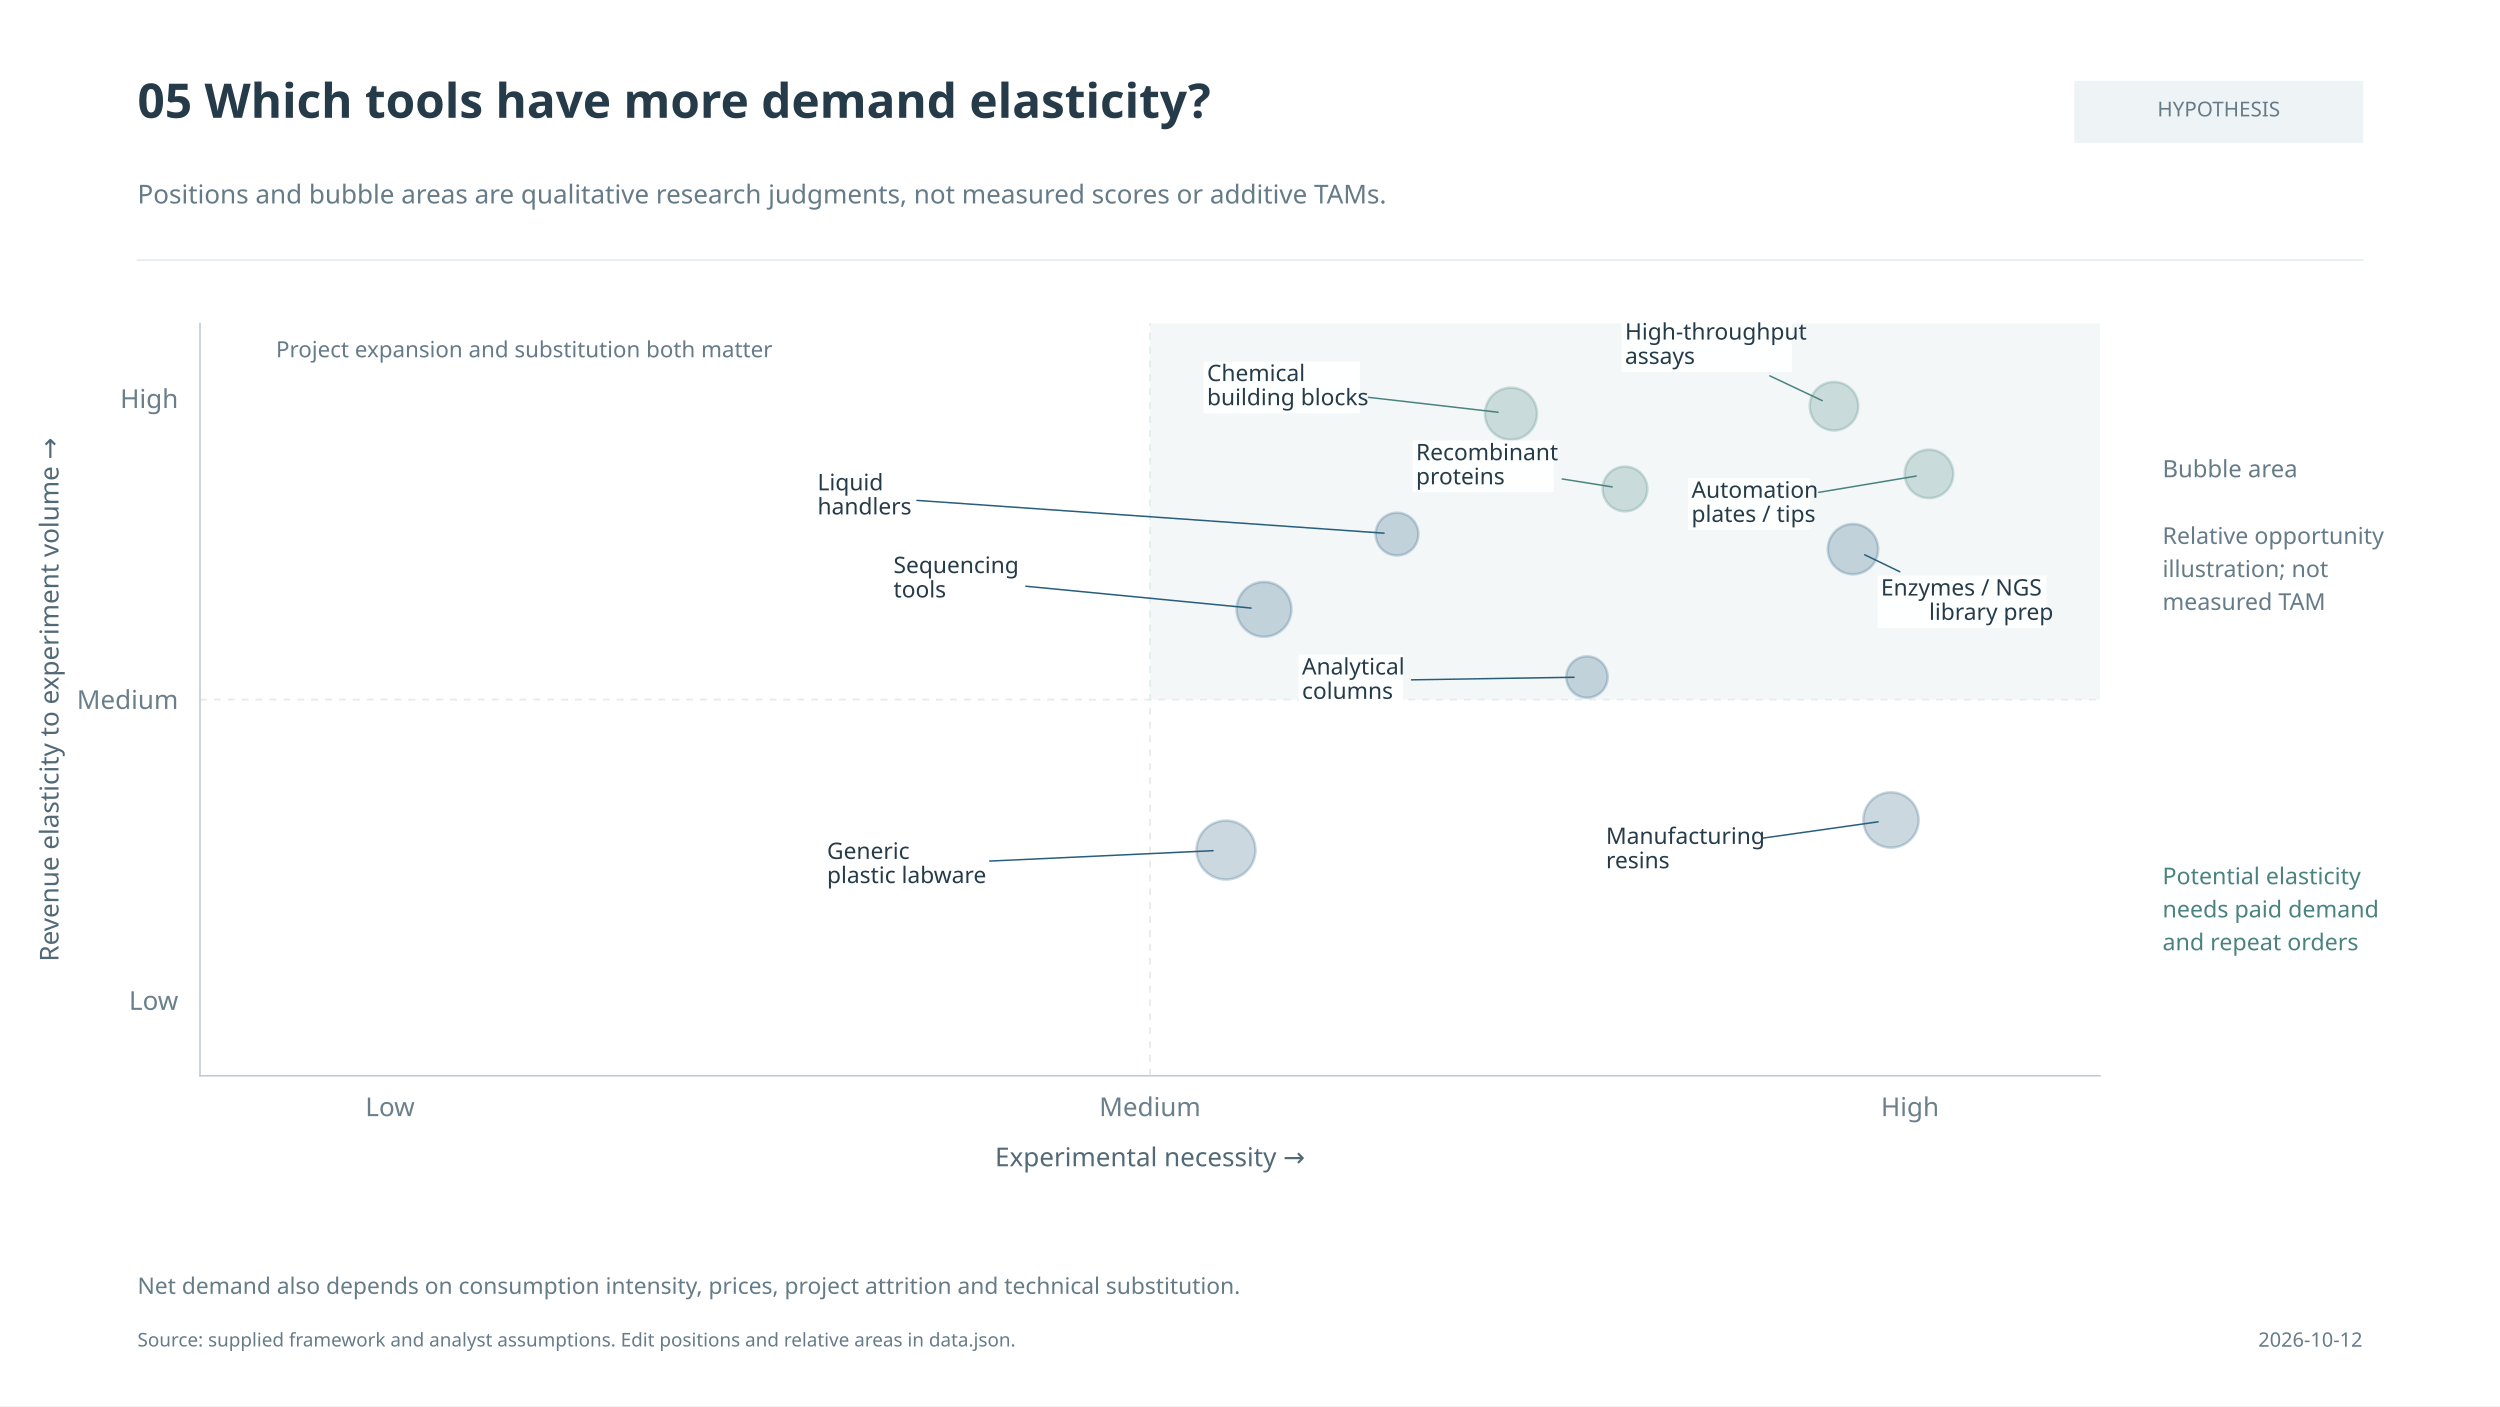
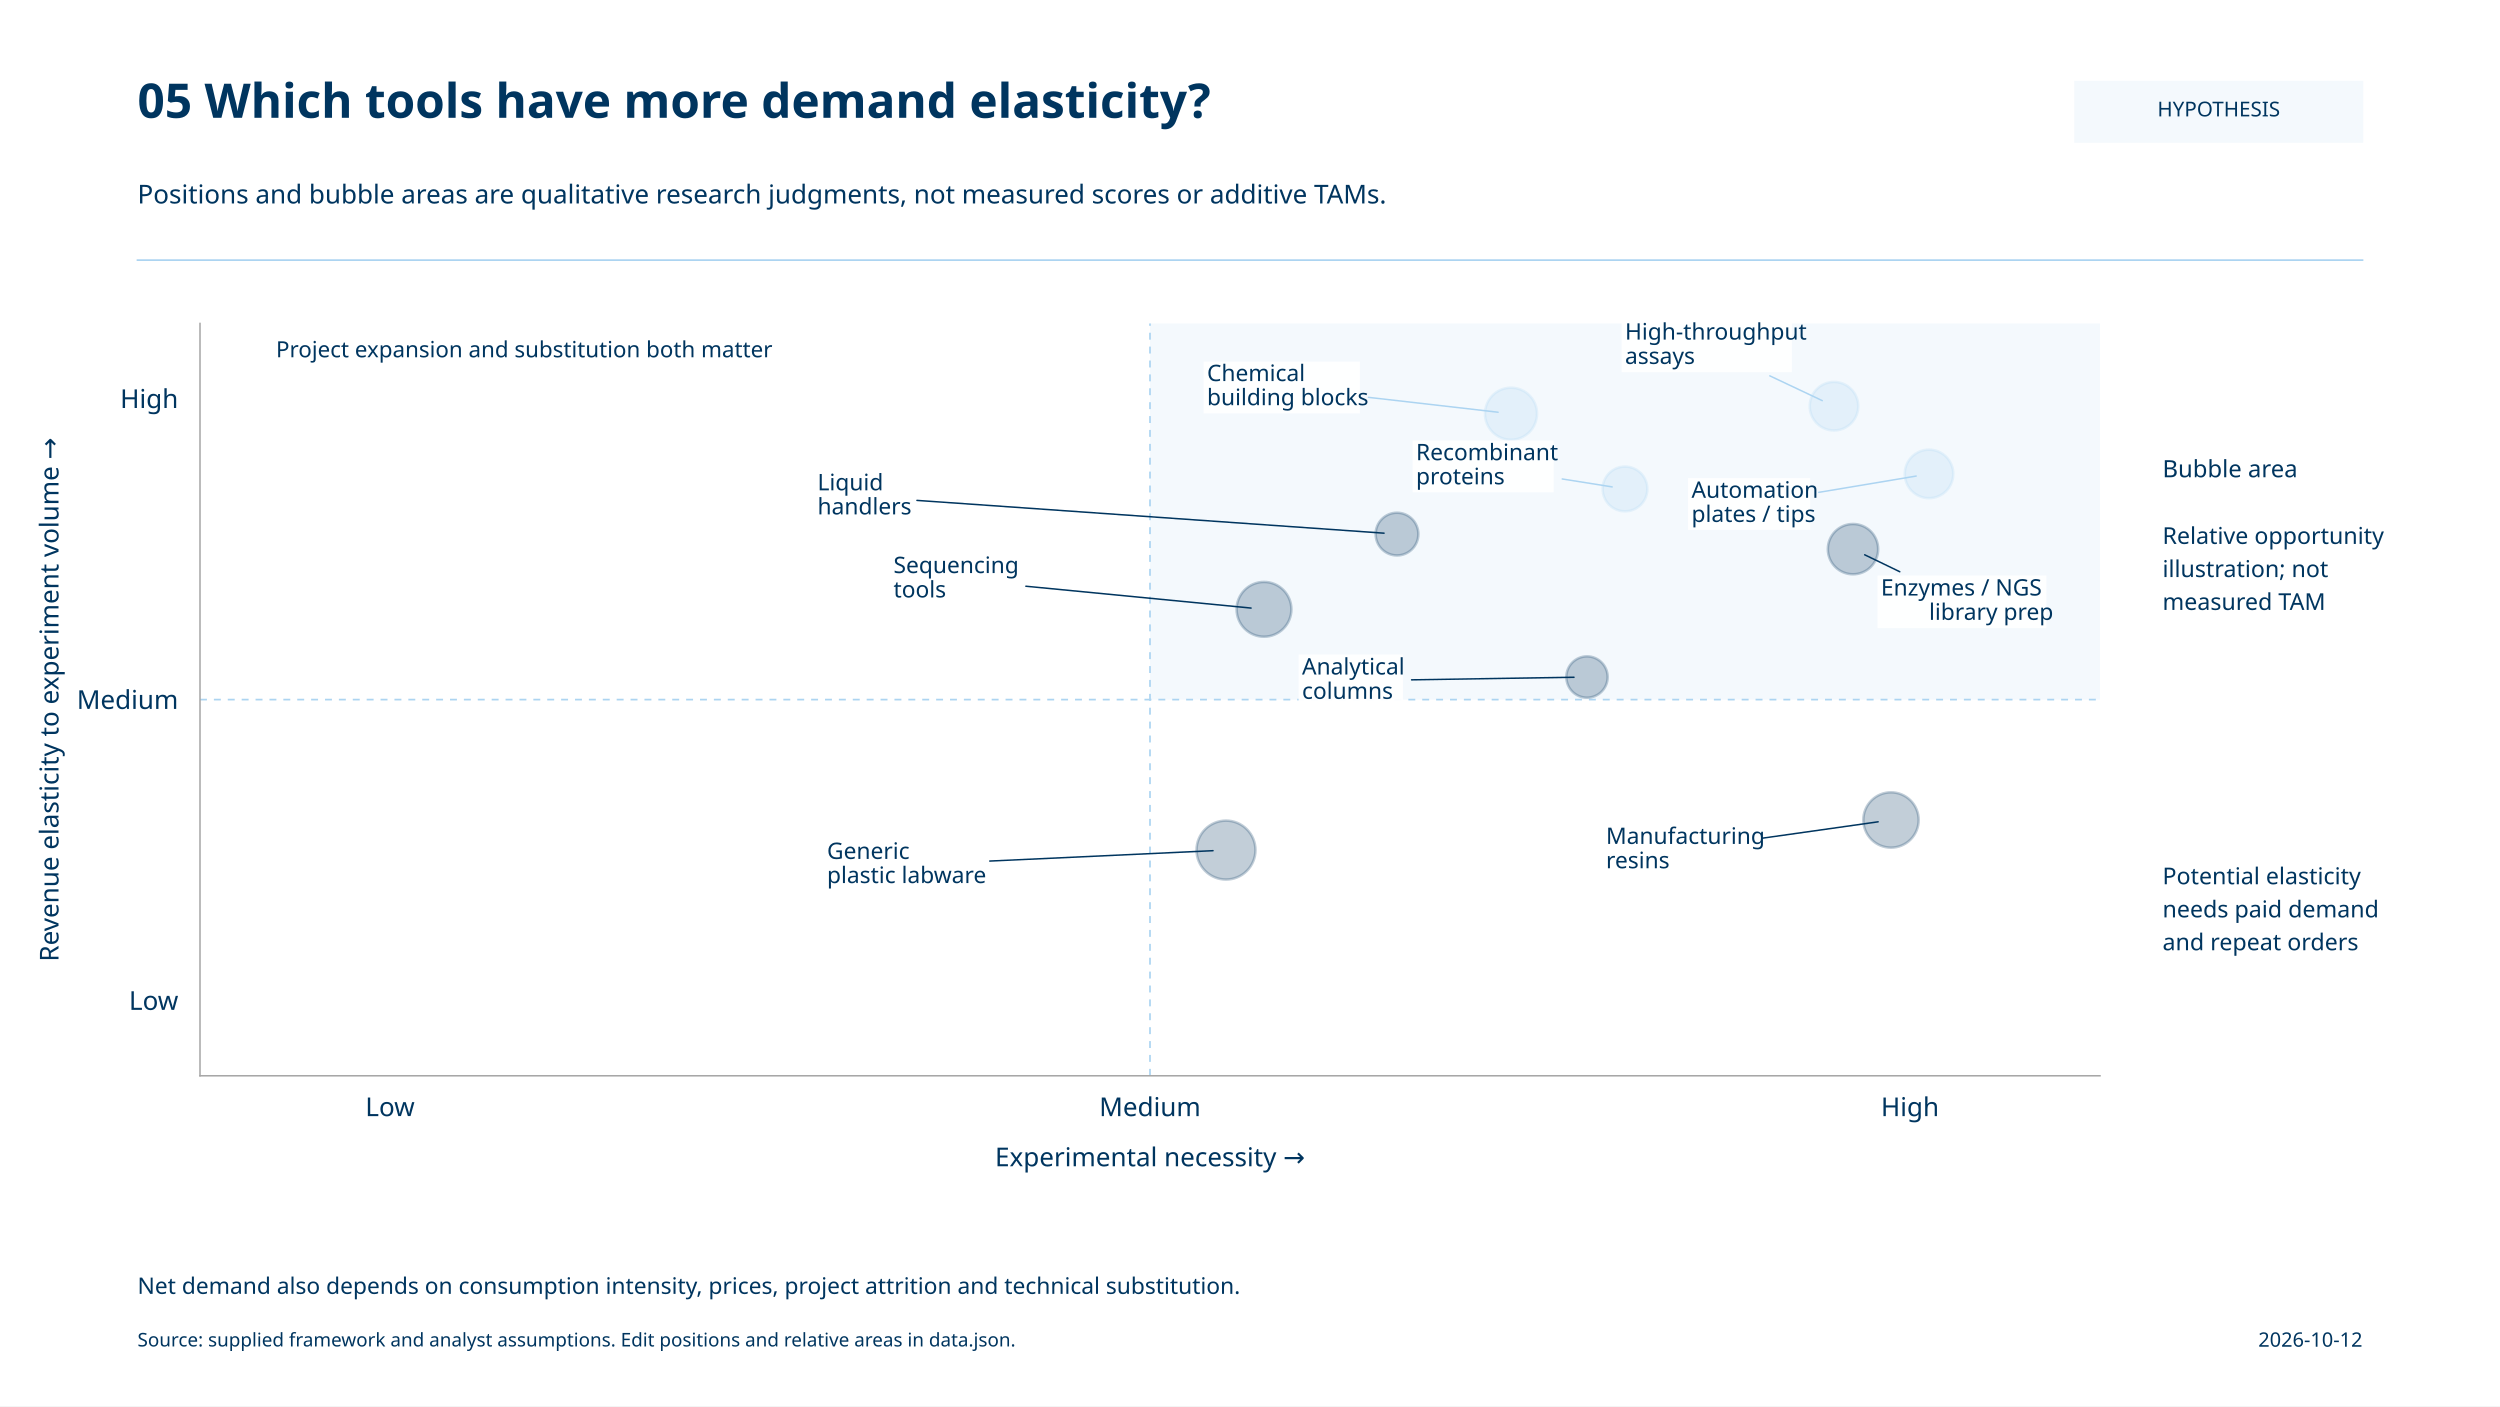
<svg xmlns="http://www.w3.org/2000/svg" xmlns:xlink="http://www.w3.org/1999/xlink" width="1152pt" height="648pt" viewBox="0 0 1152 648" version="1.1">
  <defs>
    <style type="text/css">*{stroke-linejoin: round; stroke-linecap: butt}</style>
  </defs>
  <g id="figure_1">
    <g id="patch_1">
      <path d="M 0 648  L 1152 648  L 1152 0  L 0 0  z " style="fill: #ffffff" />
    </g>
    <g id="patch_2">
-       <path d="M 956.16 65.448  L 1088.64 65.448  L 1088.64 37.584  L 956.16 37.584  z " style="fill: #eef3f5; stroke: #eef3f5; stroke-width: 0.7; stroke-linejoin: miter" />
+       <path d="M 956.16 65.448  L 1088.64 65.448  L 1088.64 37.584  L 956.16 37.584  z " style="fill: #F4F9FD; stroke: #F4F9FD; stroke-width: 0.7; stroke-linejoin: miter" />
    </g>
    <g id="axes_1">
      <g id="patch_3">
        <path d="M 92.16 495.72  L 967.68 495.72  L 967.68 149.04  L 92.16 149.04  z " style="fill: #ffffff" />
      </g>
      <g id="patch_4">
-         <path d="M 529.92 322.38  L 967.68 322.38  L 967.68 149.04  L 529.92 149.04  z " clip-path="url(#p7e44cdf704)" style="fill: #f3f7f8" />
+         <path d="M 529.92 322.38  L 967.68 322.38  L 967.68 149.04  L 529.92 149.04  z " clip-path="url(#p7e44cdf704)" style="fill: #F4F9FD" />
      </g>
      <g id="matplotlib.axis_1">
        <g id="xtick_1">
          <g id="line2d_1" />
          <g id="text_1">
-             <text style="font-size: 12px; font-family: 'Arial Unicode MS'; text-anchor: middle; fill: #6a7f8b" x="179.712" y="514.309" transform="rotate(-0 179.712 514.3094)">Low</text>
+             <text style="font-size: 12px; font-family: 'Arial Unicode MS'; text-anchor: middle; fill: #00355F" x="179.712" y="514.309" transform="rotate(-0 179.712 514.3094)">Low</text>
          </g>
        </g>
        <g id="xtick_2">
          <g id="line2d_2" />
          <g id="text_2">
-             <text style="font-size: 12px; font-family: 'Arial Unicode MS'; text-anchor: middle; fill: #6a7f8b" x="529.92" y="514.309" transform="rotate(-0 529.92 514.3094)">Medium</text>
+             <text style="font-size: 12px; font-family: 'Arial Unicode MS'; text-anchor: middle; fill: #00355F" x="529.92" y="514.309" transform="rotate(-0 529.92 514.3094)">Medium</text>
          </g>
        </g>
        <g id="xtick_3">
          <g id="line2d_3" />
          <g id="text_3">
-             <text style="font-size: 12px; font-family: 'Arial Unicode MS'; text-anchor: middle; fill: #6a7f8b" x="880.128" y="514.309" transform="rotate(-0 880.128 514.3094)">High</text>
+             <text style="font-size: 12px; font-family: 'Arial Unicode MS'; text-anchor: middle; fill: #00355F" x="880.128" y="514.309" transform="rotate(-0 880.128 514.3094)">High</text>
          </g>
        </g>
        <g id="text_4">
-           <text style="font-size: 12px; font-family: 'Arial Unicode MS'; text-anchor: middle; fill: #526977" x="529.92" y="537.419" transform="rotate(-0 529.92 537.4188)">Experimental necessity →</text>
+           <text style="font-size: 12px; font-family: 'Arial Unicode MS'; text-anchor: middle; fill: #00355F" x="529.92" y="537.419" transform="rotate(-0 529.92 537.4188)">Experimental necessity →</text>
        </g>
      </g>
      <g id="matplotlib.axis_2">
        <g id="ytick_1">
          <g id="line2d_4" />
          <g id="text_5">
-             <text style="font-size: 12px; font-family: 'Arial Unicode MS'; text-anchor: end; fill: #6a7f8b" x="82.16" y="465.347" transform="rotate(-0 82.16 465.3467)">Low</text>
+             <text style="font-size: 12px; font-family: 'Arial Unicode MS'; text-anchor: end; fill: #00355F" x="82.16" y="465.347" transform="rotate(-0 82.16 465.3467)">Low</text>
          </g>
        </g>
        <g id="ytick_2">
          <g id="line2d_5" />
          <g id="text_6">
-             <text style="font-size: 12px; font-family: 'Arial Unicode MS'; text-anchor: end; fill: #6a7f8b" x="82.16" y="326.675" transform="rotate(-0 82.16 326.6747)">Medium</text>
+             <text style="font-size: 12px; font-family: 'Arial Unicode MS'; text-anchor: end; fill: #00355F" x="82.16" y="326.675" transform="rotate(-0 82.16 326.6747)">Medium</text>
          </g>
        </g>
        <g id="ytick_3">
          <g id="line2d_6" />
          <g id="text_7">
-             <text style="font-size: 12px; font-family: 'Arial Unicode MS'; text-anchor: end; fill: #6a7f8b" x="82.16" y="188.003" transform="rotate(-0 82.16 188.0027)">High</text>
+             <text style="font-size: 12px; font-family: 'Arial Unicode MS'; text-anchor: end; fill: #00355F" x="82.16" y="188.003" transform="rotate(-0 82.16 188.0027)">High</text>
          </g>
        </g>
        <g id="text_8">
-           <text style="font-size: 12px; font-family: 'Arial Unicode MS'; text-anchor: middle; fill: #526977" x="26.963" y="322.38" transform="rotate(-90 26.96313 322.38)">Revenue elasticity to experiment volume →</text>
+           <text style="font-size: 12px; font-family: 'Arial Unicode MS'; text-anchor: middle; fill: #00355F" x="26.963" y="322.38" transform="rotate(-90 26.96313 322.38)">Revenue elasticity to experiment volume →</text>
        </g>
      </g>
      <g id="line2d_7">
-         <path d="M 529.92 495.72  L 529.92 149.04  " clip-path="url(#p7e44cdf704)" style="fill: none; stroke-dasharray: 3.2,3.2; stroke-dashoffset: 0; stroke: #e3ebee; stroke-width: 0.8" />
+         <path d="M 529.92 495.72  L 529.92 149.04  " clip-path="url(#p7e44cdf704)" style="fill: none; stroke-dasharray: 3.2,3.2; stroke-dashoffset: 0; stroke: #ACD4F1; stroke-width: 0.8" />
      </g>
      <g id="line2d_8">
-         <path d="M 92.16 322.38  L 967.68 322.38  " clip-path="url(#p7e44cdf704)" style="fill: none; stroke-dasharray: 3.2,3.2; stroke-dashoffset: 0; stroke: #e3ebee; stroke-width: 0.8" />
+         <path d="M 92.16 322.38  L 967.68 322.38  " clip-path="url(#p7e44cdf704)" style="fill: none; stroke-dasharray: 3.2,3.2; stroke-dashoffset: 0; stroke: #ACD4F1; stroke-width: 0.8" />
      </g>
      <g id="patch_5">
-         <path d="M 92.16 495.72  L 92.16 149.04  " style="fill: none; stroke: #bcc9d0; stroke-width: 0.7; stroke-linejoin: miter; stroke-linecap: square" />
+         <path d="M 92.16 495.72  L 92.16 149.04  " style="fill: none; stroke: #A5A5A5; stroke-width: 0.7; stroke-linejoin: miter; stroke-linecap: square" />
      </g>
      <g id="patch_6">
-         <path d="M 92.16 495.72  L 967.68 495.72  " style="fill: none; stroke: #bcc9d0; stroke-width: 0.7; stroke-linejoin: miter; stroke-linecap: square" />
+         <path d="M 92.16 495.72  L 967.68 495.72  " style="fill: none; stroke: #A5A5A5; stroke-width: 0.7; stroke-linejoin: miter; stroke-linecap: square" />
      </g>
      <g id="text_9">
-         <text style="font-size: 10.3px; font-family: 'Arial Unicode MS'; text-anchor: start; fill: #657b88" x="127.181" y="164.641" transform="rotate(-0 127.1808 164.6406)">Project expansion and substitution both matter</text>
+         <text style="font-size: 10.3px; font-family: 'Arial Unicode MS'; text-anchor: start; fill: #00355F" x="127.181" y="164.641" transform="rotate(-0 127.1808 164.6406)">Project expansion and substitution both matter</text>
      </g>
      <g id="PathCollection_1">
        <defs>
-           <path id="m9149eedc2d" d="M 0 11.18  C 2.965 11.18 5.809 10.002 7.906 7.906  C 10.002 5.809 11.18 2.965 11.18 0  C 11.18 -2.965 10.002 -5.809 7.906 -7.906  C 5.809 -10.002 2.965 -11.18 0 -11.18  C -2.965 -11.18 -5.809 -10.002 -7.906 -7.906  C -10.002 -5.809 -11.18 -2.965 -11.18 0  C -11.18 2.965 -10.002 5.809 -7.906 7.906  C -5.809 10.002 -2.965 11.18 0 11.18  z " style="stroke: #49837f; stroke-opacity: 0.24; stroke-width: 1.2" />
-         </defs>
-         <g clip-path="url(#p7e44cdf704)">
-           <use xlink:href="#m9149eedc2d" x="845.107" y="187.175" style="fill: #49837f; fill-opacity: 0.24; stroke: #49837f; stroke-opacity: 0.24; stroke-width: 1.2" />
+           <path id="m9149eedc2d" d="M 0 11.18  C 2.965 11.18 5.809 10.002 7.906 7.906  C 10.002 5.809 11.18 2.965 11.18 0  C 11.18 -2.965 10.002 -5.809 7.906 -7.906  C 5.809 -10.002 2.965 -11.18 0 -11.18  C -2.965 -11.18 -5.809 -10.002 -7.906 -7.906  C -10.002 -5.809 -11.18 -2.965 -11.18 0  C -11.18 2.965 -10.002 5.809 -7.906 7.906  C -5.809 10.002 -2.965 11.18 0 11.18  z " style="stroke: #ACD4F1; stroke-opacity: 0.24; stroke-width: 1.2" />
+         </defs>
+         <g clip-path="url(#p7e44cdf704)">
+           <use xlink:href="#m9149eedc2d" x="845.107" y="187.175" style="fill: #ACD4F1; fill-opacity: 0.24; stroke: #ACD4F1; stroke-opacity: 0.24; stroke-width: 1.2" />
        </g>
      </g>
      <g id="PathCollection_2">
        <defs>
-           <path id="m7114f4ecd4" d="M 0 11.592  C 3.074 11.592 6.023 10.371 8.197 8.197  C 10.371 6.023 11.592 3.074 11.592 0  C 11.592 -3.074 10.371 -6.023 8.197 -8.197  C 6.023 -10.371 3.074 -11.592 0 -11.592  C -3.074 -11.592 -6.023 -10.371 -8.197 -8.197  C -10.371 -6.023 -11.592 -3.074 -11.592 0  C -11.592 3.074 -10.371 6.023 -8.197 8.197  C -6.023 10.371 -3.074 11.592 0 11.592  z " style="stroke: #285e7d; stroke-opacity: 0.24; stroke-width: 1.2" />
-         </defs>
-         <g clip-path="url(#p7e44cdf704)">
-           <use xlink:href="#m7114f4ecd4" x="853.862" y="253.044" style="fill: #285e7d; fill-opacity: 0.24; stroke: #285e7d; stroke-opacity: 0.24; stroke-width: 1.2" />
+           <path id="m7114f4ecd4" d="M 0 11.592  C 3.074 11.592 6.023 10.371 8.197 8.197  C 10.371 6.023 11.592 3.074 11.592 0  C 11.592 -3.074 10.371 -6.023 8.197 -8.197  C 6.023 -10.371 3.074 -11.592 0 -11.592  C -3.074 -11.592 -6.023 -10.371 -8.197 -8.197  C -10.371 -6.023 -11.592 -3.074 -11.592 0  C -11.592 3.074 -10.371 6.023 -8.197 8.197  C -6.023 10.371 -3.074 11.592 0 11.592  z " style="stroke: #00355F; stroke-opacity: 0.24; stroke-width: 1.2" />
+         </defs>
+         <g clip-path="url(#p7e44cdf704)">
+           <use xlink:href="#m7114f4ecd4" x="853.862" y="253.044" style="fill: #00355F; fill-opacity: 0.24; stroke: #00355F; stroke-opacity: 0.24; stroke-width: 1.2" />
        </g>
      </g>
      <g id="PathCollection_3">
        <defs>
-           <path id="m4a2d813045" d="M 0 10.308  C 2.734 10.308 5.356 9.222 7.289 7.289  C 9.222 5.356 10.308 2.734 10.308 0  C 10.308 -2.734 9.222 -5.356 7.289 -7.289  C 5.356 -9.222 2.734 -10.308 0 -10.308  C -2.734 -10.308 -5.356 -9.222 -7.289 -7.289  C -9.222 -5.356 -10.308 -2.734 -10.308 0  C -10.308 2.734 -9.222 5.356 -7.289 7.289  C -5.356 9.222 -2.734 10.308 0 10.308  z " style="stroke: #49837f; stroke-opacity: 0.24; stroke-width: 1.2" />
-         </defs>
-         <g clip-path="url(#p7e44cdf704)">
-           <use xlink:href="#m4a2d813045" x="748.8" y="225.31" style="fill: #49837f; fill-opacity: 0.24; stroke: #49837f; stroke-opacity: 0.24; stroke-width: 1.2" />
+           <path id="m4a2d813045" d="M 0 10.308  C 2.734 10.308 5.356 9.222 7.289 7.289  C 9.222 5.356 10.308 2.734 10.308 0  C 10.308 -2.734 9.222 -5.356 7.289 -7.289  C 5.356 -9.222 2.734 -10.308 0 -10.308  C -2.734 -10.308 -5.356 -9.222 -7.289 -7.289  C -9.222 -5.356 -10.308 -2.734 -10.308 0  C -10.308 2.734 -9.222 5.356 -7.289 7.289  C -5.356 9.222 -2.734 10.308 0 10.308  z " style="stroke: #ACD4F1; stroke-opacity: 0.24; stroke-width: 1.2" />
+         </defs>
+         <g clip-path="url(#p7e44cdf704)">
+           <use xlink:href="#m4a2d813045" x="748.8" y="225.31" style="fill: #ACD4F1; fill-opacity: 0.24; stroke: #ACD4F1; stroke-opacity: 0.24; stroke-width: 1.2" />
        </g>
      </g>
      <g id="PathCollection_4">
        <defs>
-           <path id="m5b9b53d9c4" d="M 0 11.99  C 3.18 11.99 6.23 10.726 8.478 8.478  C 10.726 6.23 11.99 3.18 11.99 0  C 11.99 -3.18 10.726 -6.23 8.478 -8.478  C 6.23 -10.726 3.18 -11.99 0 -11.99  C -3.18 -11.99 -6.23 -10.726 -8.478 -8.478  C -10.726 -6.23 -11.99 -3.18 -11.99 0  C -11.99 3.18 -10.726 6.23 -8.478 8.478  C -6.23 10.726 -3.18 11.99 0 11.99  z " style="stroke: #49837f; stroke-opacity: 0.24; stroke-width: 1.2" />
-         </defs>
-         <g clip-path="url(#p7e44cdf704)">
-           <use xlink:href="#m5b9b53d9c4" x="696.269" y="190.642" style="fill: #49837f; fill-opacity: 0.24; stroke: #49837f; stroke-opacity: 0.24; stroke-width: 1.2" />
+           <path id="m5b9b53d9c4" d="M 0 11.99  C 3.18 11.99 6.23 10.726 8.478 8.478  C 10.726 6.23 11.99 3.18 11.99 0  C 11.99 -3.18 10.726 -6.23 8.478 -8.478  C 6.23 -10.726 3.18 -11.99 0 -11.99  C -3.18 -11.99 -6.23 -10.726 -8.478 -8.478  C -10.726 -6.23 -11.99 -3.18 -11.99 0  C -11.99 3.18 -10.726 6.23 -8.478 8.478  C -6.23 10.726 -3.18 11.99 0 11.99  z " style="stroke: #ACD4F1; stroke-opacity: 0.24; stroke-width: 1.2" />
+         </defs>
+         <g clip-path="url(#p7e44cdf704)">
+           <use xlink:href="#m5b9b53d9c4" x="696.269" y="190.642" style="fill: #ACD4F1; fill-opacity: 0.24; stroke: #ACD4F1; stroke-opacity: 0.24; stroke-width: 1.2" />
        </g>
      </g>
      <g id="PathCollection_5">
        <g clip-path="url(#p7e44cdf704)">
-           <use xlink:href="#m9149eedc2d" x="888.883" y="218.376" style="fill: #49837f; fill-opacity: 0.24; stroke: #49837f; stroke-opacity: 0.24; stroke-width: 1.2" />
+           <use xlink:href="#m9149eedc2d" x="888.883" y="218.376" style="fill: #ACD4F1; fill-opacity: 0.24; stroke: #ACD4F1; stroke-opacity: 0.24; stroke-width: 1.2" />
        </g>
      </g>
      <g id="PathCollection_6">
        <defs>
-           <path id="m8843558686" d="M 0 13.578  C 3.601 13.578 7.055 12.148 9.601 9.601  C 12.148 7.055 13.578 3.601 13.578 0  C 13.578 -3.601 12.148 -7.055 9.601 -9.601  C 7.055 -12.148 3.601 -13.578 0 -13.578  C -3.601 -13.578 -7.055 -12.148 -9.601 -9.601  C -12.148 -7.055 -13.578 -3.601 -13.578 0  C -13.578 3.601 -12.148 7.055 -9.601 9.601  C -7.055 12.148 -3.601 13.578 0 13.578  z " style="stroke: #285e7d; stroke-opacity: 0.24; stroke-width: 1.2" />
-         </defs>
-         <g clip-path="url(#p7e44cdf704)">
-           <use xlink:href="#m8843558686" x="564.941" y="391.716" style="fill: #285e7d; fill-opacity: 0.24; stroke: #285e7d; stroke-opacity: 0.24; stroke-width: 1.2" />
+           <path id="m8843558686" d="M 0 13.578  C 3.601 13.578 7.055 12.148 9.601 9.601  C 12.148 7.055 13.578 3.601 13.578 0  C 13.578 -3.601 12.148 -7.055 9.601 -9.601  C 7.055 -12.148 3.601 -13.578 0 -13.578  C -3.601 -13.578 -7.055 -12.148 -9.601 -9.601  C -12.148 -7.055 -13.578 -3.601 -13.578 0  C -13.578 3.601 -12.148 7.055 -9.601 9.601  C -7.055 12.148 -3.601 13.578 0 13.578  z " style="stroke: #00355F; stroke-opacity: 0.24; stroke-width: 1.2" />
+         </defs>
+         <g clip-path="url(#p7e44cdf704)">
+           <use xlink:href="#m8843558686" x="564.941" y="391.716" style="fill: #00355F; fill-opacity: 0.24; stroke: #00355F; stroke-opacity: 0.24; stroke-width: 1.2" />
        </g>
      </g>
      <g id="PathCollection_7">
        <defs>
-           <path id="me0271aac97" d="M 0 9.52  C 2.525 9.52 4.946 8.517 6.731 6.731  C 8.517 4.946 9.52 2.525 9.52 0  C 9.52 -2.525 8.517 -4.946 6.731 -6.731  C 4.946 -8.517 2.525 -9.52 0 -9.52  C -2.525 -9.52 -4.946 -8.517 -6.731 -6.731  C -8.517 -4.946 -9.52 -2.525 -9.52 0  C -9.52 2.525 -8.517 4.946 -6.731 6.731  C -4.946 8.517 -2.525 9.52 0 9.52  z " style="stroke: #285e7d; stroke-opacity: 0.24; stroke-width: 1.2" />
-         </defs>
-         <g clip-path="url(#p7e44cdf704)">
-           <use xlink:href="#me0271aac97" x="731.29" y="311.98" style="fill: #285e7d; fill-opacity: 0.24; stroke: #285e7d; stroke-opacity: 0.24; stroke-width: 1.2" />
+           <path id="me0271aac97" d="M 0 9.52  C 2.525 9.52 4.946 8.517 6.731 6.731  C 8.517 4.946 9.52 2.525 9.52 0  C 9.52 -2.525 8.517 -4.946 6.731 -6.731  C 4.946 -8.517 2.525 -9.52 0 -9.52  C -2.525 -9.52 -4.946 -8.517 -6.731 -6.731  C -8.517 -4.946 -9.52 -2.525 -9.52 0  C -9.52 2.525 -8.517 4.946 -6.731 6.731  C -4.946 8.517 -2.525 9.52 0 9.52  z " style="stroke: #00355F; stroke-opacity: 0.24; stroke-width: 1.2" />
+         </defs>
+         <g clip-path="url(#p7e44cdf704)">
+           <use xlink:href="#me0271aac97" x="731.29" y="311.98" style="fill: #00355F; fill-opacity: 0.24; stroke: #00355F; stroke-opacity: 0.24; stroke-width: 1.2" />
        </g>
      </g>
      <g id="PathCollection_8">
        <defs>
-           <path id="m2500d5ccce" d="M 0 12.748  C 3.381 12.748 6.623 11.404 9.014 9.014  C 11.404 6.623 12.748 3.381 12.748 0  C 12.748 -3.381 11.404 -6.623 9.014 -9.014  C 6.623 -11.404 3.381 -12.748 0 -12.748  C -3.381 -12.748 -6.623 -11.404 -9.014 -9.014  C -11.404 -6.623 -12.748 -3.381 -12.748 0  C -12.748 3.381 -11.404 6.623 -9.014 9.014  C -6.623 11.404 -3.381 12.748 0 12.748  z " style="stroke: #285e7d; stroke-opacity: 0.24; stroke-width: 1.2" />
-         </defs>
-         <g clip-path="url(#p7e44cdf704)">
-           <use xlink:href="#m2500d5ccce" x="871.373" y="377.849" style="fill: #285e7d; fill-opacity: 0.24; stroke: #285e7d; stroke-opacity: 0.24; stroke-width: 1.2" />
+           <path id="m2500d5ccce" d="M 0 12.748  C 3.381 12.748 6.623 11.404 9.014 9.014  C 11.404 6.623 12.748 3.381 12.748 0  C 12.748 -3.381 11.404 -6.623 9.014 -9.014  C 6.623 -11.404 3.381 -12.748 0 -12.748  C -3.381 -12.748 -6.623 -11.404 -9.014 -9.014  C -11.404 -6.623 -12.748 -3.381 -12.748 0  C -12.748 3.381 -11.404 6.623 -9.014 9.014  C -6.623 11.404 -3.381 12.748 0 12.748  z " style="stroke: #00355F; stroke-opacity: 0.24; stroke-width: 1.2" />
+         </defs>
+         <g clip-path="url(#p7e44cdf704)">
+           <use xlink:href="#m2500d5ccce" x="871.373" y="377.849" style="fill: #00355F; fill-opacity: 0.24; stroke: #00355F; stroke-opacity: 0.24; stroke-width: 1.2" />
        </g>
      </g>
      <g id="PathCollection_9">
        <defs>
-           <path id="m43d2165f4c" d="M 0 12.624  C 3.348 12.624 6.559 11.294 8.927 8.927  C 11.294 6.559 12.624 3.348 12.624 0  C 12.624 -3.348 11.294 -6.559 8.927 -8.927  C 6.559 -11.294 3.348 -12.624 0 -12.624  C -3.348 -12.624 -6.559 -11.294 -8.927 -8.927  C -11.294 -6.559 -12.624 -3.348 -12.624 0  C -12.624 3.348 -11.294 6.559 -8.927 8.927  C -6.559 11.294 -3.348 12.624 0 12.624  z " style="stroke: #285e7d; stroke-opacity: 0.24; stroke-width: 1.2" />
-         </defs>
-         <g clip-path="url(#p7e44cdf704)">
-           <use xlink:href="#m43d2165f4c" x="582.451" y="280.778" style="fill: #285e7d; fill-opacity: 0.24; stroke: #285e7d; stroke-opacity: 0.24; stroke-width: 1.2" />
+           <path id="m43d2165f4c" d="M 0 12.624  C 3.348 12.624 6.559 11.294 8.927 8.927  C 11.294 6.559 12.624 3.348 12.624 0  C 12.624 -3.348 11.294 -6.559 8.927 -8.927  C 6.559 -11.294 3.348 -12.624 0 -12.624  C -3.348 -12.624 -6.559 -11.294 -8.927 -8.927  C -11.294 -6.559 -12.624 -3.348 -12.624 0  C -12.624 3.348 -11.294 6.559 -8.927 8.927  C -6.559 11.294 -3.348 12.624 0 12.624  z " style="stroke: #00355F; stroke-opacity: 0.24; stroke-width: 1.2" />
+         </defs>
+         <g clip-path="url(#p7e44cdf704)">
+           <use xlink:href="#m43d2165f4c" x="582.451" y="280.778" style="fill: #00355F; fill-opacity: 0.24; stroke: #00355F; stroke-opacity: 0.24; stroke-width: 1.2" />
        </g>
      </g>
      <g id="PathCollection_10">
        <defs>
-           <path id="m439145089a" d="M 0 9.843  C 2.61 9.843 5.114 8.805 6.96 6.96  C 8.805 5.114 9.843 2.61 9.843 0  C 9.843 -2.61 8.805 -5.114 6.96 -6.96  C 5.114 -8.805 2.61 -9.843 0 -9.843  C -2.61 -9.843 -5.114 -8.805 -6.96 -6.96  C -8.805 -5.114 -9.843 -2.61 -9.843 0  C -9.843 2.61 -8.805 5.114 -6.96 6.96  C -5.114 8.805 -2.61 9.843 0 9.843  z " style="stroke: #285e7d; stroke-opacity: 0.24; stroke-width: 1.2" />
-         </defs>
-         <g clip-path="url(#p7e44cdf704)">
-           <use xlink:href="#m439145089a" x="643.738" y="246.11" style="fill: #285e7d; fill-opacity: 0.24; stroke: #285e7d; stroke-opacity: 0.24; stroke-width: 1.2" />
+           <path id="m439145089a" d="M 0 9.843  C 2.61 9.843 5.114 8.805 6.96 6.96  C 8.805 5.114 9.843 2.61 9.843 0  C 9.843 -2.61 8.805 -5.114 6.96 -6.96  C 5.114 -8.805 2.61 -9.843 0 -9.843  C -2.61 -9.843 -5.114 -8.805 -6.96 -6.96  C -8.805 -5.114 -9.843 -2.61 -9.843 0  C -9.843 2.61 -8.805 5.114 -6.96 6.96  C -5.114 8.805 -2.61 9.843 0 9.843  z " style="stroke: #00355F; stroke-opacity: 0.24; stroke-width: 1.2" />
+         </defs>
+         <g clip-path="url(#p7e44cdf704)">
+           <use xlink:href="#m439145089a" x="643.738" y="246.11" style="fill: #00355F; fill-opacity: 0.24; stroke: #00355F; stroke-opacity: 0.24; stroke-width: 1.2" />
        </g>
      </g>
      <g id="patch_7">
-         <path d="M 815.545 173.198  Q 827.614 178.904 839.683 184.61  " style="fill: none; stroke: #49837f; stroke-width: 0.7; stroke-linecap: round" />
+         <path d="M 815.545 173.198  Q 827.614 178.904 839.683 184.61  " style="fill: none; stroke: #ACD4F1; stroke-width: 0.7; stroke-linecap: round" />
      </g>
      <g id="text_10">
        <g id="patch_8">
          <path d="M 747.225 171.488  L 825.668 171.488  L 825.668 147.393  L 747.225 147.393  z " style="fill: #ffffff; opacity: 0.95" />
        </g>
-         <text style="font-size: 10.5px; font-family: 'Arial Unicode MS'; fill: #263b49" transform="translate(748.8 156.4838)">High-throughput</text>
-         <text style="font-size: 10.5px; font-family: 'Arial Unicode MS'; fill: #263b49" transform="translate(748.8 167.7077)">assays</text>
+         <text style="font-size: 10.5px; font-family: 'Arial Unicode MS'; fill: #00355F" transform="translate(748.8 156.4838)">High-throughput</text>
+         <text style="font-size: 10.5px; font-family: 'Arial Unicode MS'; fill: #00355F" transform="translate(748.8 167.7077)">assays</text>
      </g>
      <g id="patch_9">
-         <path d="M 875.412 263.459  Q 867.338 259.557 859.263 255.654  " style="fill: none; stroke: #285e7d; stroke-width: 0.7; stroke-linecap: round" />
+         <path d="M 875.412 263.459  Q 867.338 259.557 859.263 255.654  " style="fill: none; stroke: #00355F; stroke-width: 0.7; stroke-linecap: round" />
      </g>
      <g id="text_11">
        <g id="patch_10">
          <path d="M 865.157 289.423  L 942.989 289.423  L 942.989 265.2  L 865.157 265.2  z " style="fill: #ffffff; opacity: 0.95" />
        </g>
-         <text style="font-size: 10.5px; font-family: 'Arial Unicode MS'; fill: #263b49" transform="translate(866.7315 274.419)">Enzymes / NGS</text>
-         <text style="font-size: 10.5px; font-family: 'Arial Unicode MS'; fill: #263b49" transform="translate(888.898 285.6429)">library prep</text>
+         <text style="font-size: 10.5px; font-family: 'Arial Unicode MS'; fill: #00355F" transform="translate(866.7315 274.419)">Enzymes / NGS</text>
+         <text style="font-size: 10.5px; font-family: 'Arial Unicode MS'; fill: #00355F" transform="translate(888.898 285.6429)">library prep</text>
      </g>
      <g id="patch_11">
-         <path d="M 719.885 220.71  Q 731.379 222.538 742.874 224.367  " style="fill: none; stroke: #49837f; stroke-width: 0.7; stroke-linecap: round" />
+         <path d="M 719.885 220.71  Q 731.379 222.538 742.874 224.367  " style="fill: none; stroke: #ACD4F1; stroke-width: 0.7; stroke-linecap: round" />
      </g>
      <g id="text_12">
        <g id="patch_12">
          <path d="M 650.918 226.843  L 715.931 226.843  L 715.931 202.975  L 650.918 202.975  z " style="fill: #ffffff; opacity: 0.95" />
        </g>
-         <text style="font-size: 10.5px; font-family: 'Arial Unicode MS'; fill: #263b49" transform="translate(652.4928 212.0658)">Recombinant</text>
-         <text style="font-size: 10.5px; font-family: 'Arial Unicode MS'; fill: #263b49" transform="translate(652.4928 223.1765)">proteins</text>
+         <text style="font-size: 10.5px; font-family: 'Arial Unicode MS'; fill: #00355F" transform="translate(652.4928 212.0658)">Recombinant</text>
+         <text style="font-size: 10.5px; font-family: 'Arial Unicode MS'; fill: #00355F" transform="translate(652.4928 223.1765)">proteins</text>
      </g>
      <g id="patch_13">
-         <path d="M 630.606 183.1  Q 660.457 186.529 690.309 189.957  " style="fill: none; stroke: #49837f; stroke-width: 0.7; stroke-linecap: round" />
+         <path d="M 630.606 183.1  Q 660.457 186.529 690.309 189.957  " style="fill: none; stroke: #ACD4F1; stroke-width: 0.7; stroke-linecap: round" />
      </g>
      <g id="text_13">
        <g id="patch_14">
          <path d="M 554.611 190.498  L 626.632 190.498  L 626.632 166.63  L 554.611 166.63  z " style="fill: #ffffff; opacity: 0.95" />
        </g>
-         <text style="font-size: 10.5px; font-family: 'Arial Unicode MS'; fill: #263b49" transform="translate(556.1856 175.6078)">Chemical</text>
-         <text style="font-size: 10.5px; font-family: 'Arial Unicode MS'; fill: #263b49" transform="translate(556.1856 186.7185)">building blocks</text>
+         <text style="font-size: 10.5px; font-family: 'Arial Unicode MS'; fill: #00355F" transform="translate(556.1856 175.6078)">Chemical</text>
+         <text style="font-size: 10.5px; font-family: 'Arial Unicode MS'; fill: #00355F" transform="translate(556.1856 186.7185)">building blocks</text>
      </g>
      <g id="patch_15">
-         <path d="M 838.076 226.877  Q 860.519 223.121 882.963 219.366  " style="fill: none; stroke: #49837f; stroke-width: 0.7; stroke-linecap: round" />
+         <path d="M 838.076 226.877  Q 860.519 223.121 882.963 219.366  " style="fill: none; stroke: #ACD4F1; stroke-width: 0.7; stroke-linecap: round" />
      </g>
      <g id="text_14">
        <g id="patch_16">
          <path d="M 777.868 244.177  L 834.13 244.177  L 834.13 220.309  L 777.868 220.309  z " style="fill: #ffffff; opacity: 0.95" />
        </g>
-         <text style="font-size: 10.5px; font-family: 'Arial Unicode MS'; fill: #263b49" transform="translate(779.4432 229.3998)">Automation</text>
-         <text style="font-size: 10.5px; font-family: 'Arial Unicode MS'; fill: #263b49" transform="translate(779.4432 240.5105)">plates / tips</text>
+         <text style="font-size: 10.5px; font-family: 'Arial Unicode MS'; fill: #00355F" transform="translate(779.4432 229.3998)">Automation</text>
+         <text style="font-size: 10.5px; font-family: 'Arial Unicode MS'; fill: #00355F" transform="translate(779.4432 240.5105)">plates / tips</text>
      </g>
      <g id="patch_17">
-         <path d="M 456.099 396.776  Q 507.522 394.385 558.945 391.995  " style="fill: none; stroke: #285e7d; stroke-width: 0.7; stroke-linecap: round" />
+         <path d="M 456.099 396.776  Q 507.522 394.385 558.945 391.995  " style="fill: none; stroke: #00355F; stroke-width: 0.7; stroke-linecap: round" />
      </g>
      <g id="text_15">
        <g id="patch_18">
          <path d="M 379.507 410.584  L 452.103 410.584  L 452.103 386.716  L 379.507 386.716  z " style="fill: #ffffff; opacity: 0.95" />
        </g>
-         <text style="font-size: 10.5px; font-family: 'Arial Unicode MS'; fill: #263b49" transform="translate(381.0816 395.8062)">Generic</text>
-         <text style="font-size: 10.5px; font-family: 'Arial Unicode MS'; fill: #263b49" transform="translate(381.0816 406.9169)">plastic labware</text>
+         <text style="font-size: 10.5px; font-family: 'Arial Unicode MS'; fill: #00355F" transform="translate(381.0816 395.8062)">Generic</text>
+         <text style="font-size: 10.5px; font-family: 'Arial Unicode MS'; fill: #00355F" transform="translate(381.0816 406.9169)">plastic labware</text>
      </g>
      <g id="patch_19">
-         <path d="M 650.471 313.266  Q 687.879 312.671 725.286 312.075  " style="fill: none; stroke: #285e7d; stroke-width: 0.7; stroke-linecap: round" />
+         <path d="M 650.471 313.266  Q 687.879 312.671 725.286 312.075  " style="fill: none; stroke: #00355F; stroke-width: 0.7; stroke-linecap: round" />
      </g>
      <g id="text_16">
        <g id="patch_20">
          <path d="M 598.387 325.704  L 646.473 325.704  L 646.473 301.609  L 598.387 301.609  z " style="fill: #ffffff; opacity: 0.95" />
        </g>
-         <text style="font-size: 10.5px; font-family: 'Arial Unicode MS'; fill: #263b49" transform="translate(599.9616 310.813)">Analytical</text>
-         <text style="font-size: 10.5px; font-family: 'Arial Unicode MS'; fill: #263b49" transform="translate(599.9616 322.0369)">columns</text>
+         <text style="font-size: 10.5px; font-family: 'Arial Unicode MS'; fill: #00355F" transform="translate(599.9616 310.813)">Analytical</text>
+         <text style="font-size: 10.5px; font-family: 'Arial Unicode MS'; fill: #00355F" transform="translate(599.9616 322.0369)">columns</text>
      </g>
      <g id="patch_21">
-         <path d="M 812.117 386.228  Q 838.774 382.459 865.431 378.689  " style="fill: none; stroke: #285e7d; stroke-width: 0.7; stroke-linecap: round" />
+         <path d="M 812.117 386.228  Q 838.774 382.459 865.431 378.689  " style="fill: none; stroke: #00355F; stroke-width: 0.7; stroke-linecap: round" />
      </g>
      <g id="text_17">
        <g id="patch_22">
          <path d="M 738.47 403.771  L 808.152 403.771  L 808.152 379.548  L 738.47 379.548  z " style="fill: #ffffff; opacity: 0.95" />
        </g>
-         <text style="font-size: 10.5px; font-family: 'Arial Unicode MS'; fill: #263b49" transform="translate(740.0448 388.88)">Manufacturing</text>
-         <text style="font-size: 10.5px; font-family: 'Arial Unicode MS'; fill: #263b49" transform="translate(740.0448 400.1039)">resins</text>
+         <text style="font-size: 10.5px; font-family: 'Arial Unicode MS'; fill: #00355F" transform="translate(740.0448 388.88)">Manufacturing</text>
+         <text style="font-size: 10.5px; font-family: 'Arial Unicode MS'; fill: #00355F" transform="translate(740.0448 400.1039)">resins</text>
      </g>
      <g id="patch_23">
-         <path d="M 472.738 270.139  Q 524.61 275.169 576.481 280.199  " style="fill: none; stroke: #285e7d; stroke-width: 0.7; stroke-linecap: round" />
+         <path d="M 472.738 270.139  Q 524.61 275.169 576.481 280.199  " style="fill: none; stroke: #00355F; stroke-width: 0.7; stroke-linecap: round" />
      </g>
      <g id="text_18">
        <g id="patch_24">
          <path d="M 410.15 278.966  L 468.759 278.966  L 468.759 254.743  L 410.15 254.743  z " style="fill: #ffffff; opacity: 0.95" />
        </g>
-         <text style="font-size: 10.5px; font-family: 'Arial Unicode MS'; fill: #263b49" transform="translate(411.7248 264.0752)">Sequencing</text>
-         <text style="font-size: 10.5px; font-family: 'Arial Unicode MS'; fill: #263b49" transform="translate(411.7248 275.2991)">tools</text>
+         <text style="font-size: 10.5px; font-family: 'Arial Unicode MS'; fill: #00355F" transform="translate(411.7248 264.0752)">Sequencing</text>
+         <text style="font-size: 10.5px; font-family: 'Arial Unicode MS'; fill: #00355F" transform="translate(411.7248 275.2991)">tools</text>
      </g>
      <g id="patch_25">
-         <path d="M 422.541 230.581  Q 530.147 238.136 637.753 245.69  " style="fill: none; stroke: #285e7d; stroke-width: 0.7; stroke-linecap: round" />
+         <path d="M 422.541 230.581  Q 530.147 238.136 637.753 245.69  " style="fill: none; stroke: #00355F; stroke-width: 0.7; stroke-linecap: round" />
      </g>
      <g id="text_19">
        <g id="patch_26">
          <path d="M 375.129 240.71  L 418.553 240.71  L 418.553 216.842  L 375.129 216.842  z " style="fill: #ffffff; opacity: 0.95" />
        </g>
-         <text style="font-size: 10.5px; font-family: 'Arial Unicode MS'; fill: #263b49" transform="translate(376.704 225.933)">Liquid</text>
-         <text style="font-size: 10.5px; font-family: 'Arial Unicode MS'; fill: #263b49" transform="translate(376.704 237.0437)">handlers</text>
+         <text style="font-size: 10.5px; font-family: 'Arial Unicode MS'; fill: #00355F" transform="translate(376.704 225.933)">Liquid</text>
+         <text style="font-size: 10.5px; font-family: 'Arial Unicode MS'; fill: #00355F" transform="translate(376.704 237.0437)">handlers</text>
      </g>
    </g>
    <g id="line2d_9">
-       <path d="M 63.36 119.88  L 1088.64 119.88  " style="fill: none; stroke: #e3ebee; stroke-width: 0.8; stroke-linecap: square" />
+       <path d="M 63.36 119.88  L 1088.64 119.88  " style="fill: none; stroke: #ACD4F1; stroke-width: 0.8; stroke-linecap: square" />
    </g>
    <g id="text_20">
-       <text style="font-weight: 700; font-size: 22px; font-family: 'Arial Unicode MS'; text-anchor: start; fill: #263b49" x="63.36" y="54.298" transform="rotate(-0 63.36 54.29766)">05  Which tools have more demand elasticity?</text>
+       <text style="font-weight: 700; font-size: 22px; font-family: 'Arial Unicode MS'; text-anchor: start; fill: #00355F" x="63.36" y="54.298" transform="rotate(-0 63.36 54.29766)">05  Which tools have more demand elasticity?</text>
    </g>
    <g id="text_21">
-       <text style="font-size: 9.5px; font-family: 'Arial Unicode MS'; text-anchor: middle; fill: #657b88" x="1022.4" y="53.646" transform="rotate(-0 1022.4 53.64567)">HYPOTHESIS</text>
+       <text style="font-size: 9.5px; font-family: 'Arial Unicode MS'; text-anchor: middle; fill: #00355F" x="1022.4" y="53.646" transform="rotate(-0 1022.4 53.64567)">HYPOTHESIS</text>
    </g>
    <g id="text_22">
-       <text style="font-size: 12px; font-family: 'Arial Unicode MS'; text-anchor: start; fill: #657b88" x="63.36" y="93.755" transform="rotate(-0 63.36 93.75469)">Positions and bubble areas are qualitative research judgments, not measured scores or additive TAMs.</text>
+       <text style="font-size: 12px; font-family: 'Arial Unicode MS'; text-anchor: start; fill: #00355F" x="63.36" y="93.755" transform="rotate(-0 63.36 93.75469)">Positions and bubble areas are qualitative research judgments, not measured scores or additive TAMs.</text>
    </g>
    <g id="text_23">
-       <text style="font-size: 10.5px; font-family: 'Arial Unicode MS'; text-anchor: start; fill: #657b88" x="63.36" y="596.223" transform="rotate(-0 63.36 596.2234)">Net demand also depends on consumption intensity, prices, project attrition and technical substitution.</text>
+       <text style="font-size: 10.5px; font-family: 'Arial Unicode MS'; text-anchor: start; fill: #00355F" x="63.36" y="596.223" transform="rotate(-0 63.36 596.2234)">Net demand also depends on consumption intensity, prices, project attrition and technical substitution.</text>
    </g>
    <g id="text_24">
-       <text style="font-size: 8.7px; font-family: 'Arial Unicode MS'; text-anchor: start; fill: #657b88" x="63.36" y="620.445" transform="rotate(-0 63.36 620.4452)">Source: supplied framework and analyst assumptions. Edit positions and relative areas in data.json.</text>
+       <text style="font-size: 8.7px; font-family: 'Arial Unicode MS'; text-anchor: start; fill: #00355F" x="63.36" y="620.445" transform="rotate(-0 63.36 620.4452)">Source: supplied framework and analyst assumptions. Edit positions and relative areas in data.json.</text>
    </g>
    <g id="text_25">
-       <text style="font-size: 9.2px; font-family: 'Arial Unicode MS'; text-anchor: end; fill: #657b88" x="1088.64" y="620.568" transform="rotate(-0 1088.64 620.5682)">2026-10-12</text>
+       <text style="font-size: 9.2px; font-family: 'Arial Unicode MS'; text-anchor: end; fill: #00355F" x="1088.64" y="620.568" transform="rotate(-0 1088.64 620.5682)">2026-10-12</text>
    </g>
    <g id="text_26">
-       <text style="font-size: 11px; font-family: 'Arial Unicode MS'; text-anchor: start; fill: #657b88" x="996.48" y="219.921" transform="rotate(-0 996.48 219.9211)">Bubble area</text>
+       <text style="font-size: 11px; font-family: 'Arial Unicode MS'; text-anchor: start; fill: #00355F" x="996.48" y="219.921" transform="rotate(-0 996.48 219.9211)">Bubble area</text>
    </g>
    <g id="text_27">
-       <text style="font-size: 10.7px; font-family: 'Arial Unicode MS'; fill: #657b88" transform="translate(996.48 250.6422)">Relative opportunity</text>
-       <text style="font-size: 10.7px; font-family: 'Arial Unicode MS'; fill: #657b88" transform="translate(996.48 265.9093)">illustration; not</text>
-       <text style="font-size: 10.7px; font-family: 'Arial Unicode MS'; fill: #657b88" transform="translate(996.48 281.061)">measured TAM</text>
+       <text style="font-size: 10.7px; font-family: 'Arial Unicode MS'; fill: #00355F" transform="translate(996.48 250.6422)">Relative opportunity</text>
+       <text style="font-size: 10.7px; font-family: 'Arial Unicode MS'; fill: #00355F" transform="translate(996.48 265.9093)">illustration; not</text>
+       <text style="font-size: 10.7px; font-family: 'Arial Unicode MS'; fill: #00355F" transform="translate(996.48 281.061)">measured TAM</text>
    </g>
    <g id="text_28">
-       <text style="font-size: 10.7px; font-family: 'Arial Unicode MS'; fill: #49837f" transform="translate(996.48 407.4582)">Potential elasticity</text>
-       <text style="font-size: 10.7px; font-family: 'Arial Unicode MS'; fill: #49837f" transform="translate(996.48 422.7253)">needs paid demand</text>
-       <text style="font-size: 10.7px; font-family: 'Arial Unicode MS'; fill: #49837f" transform="translate(996.48 437.877)">and repeat orders</text>
+       <text style="font-size: 10.7px; font-family: &quot;Arial Unicode MS&quot;; fill: rgb(0, 53, 95);" transform="translate(996.48 407.4582)">Potential elasticity</text>
+       <text style="font-size: 10.7px; font-family: &quot;Arial Unicode MS&quot;; fill: rgb(0, 53, 95);" transform="translate(996.48 422.7253)">needs paid demand</text>
+       <text style="font-size: 10.7px; font-family: &quot;Arial Unicode MS&quot;; fill: rgb(0, 53, 95);" transform="translate(996.48 437.877)">and repeat orders</text>
    </g>
  </g>
  <defs>
    <clipPath id="p7e44cdf704">
      <rect x="92.16" y="149.04" width="875.52" height="346.68" />
    </clipPath>
  </defs>
</svg>
